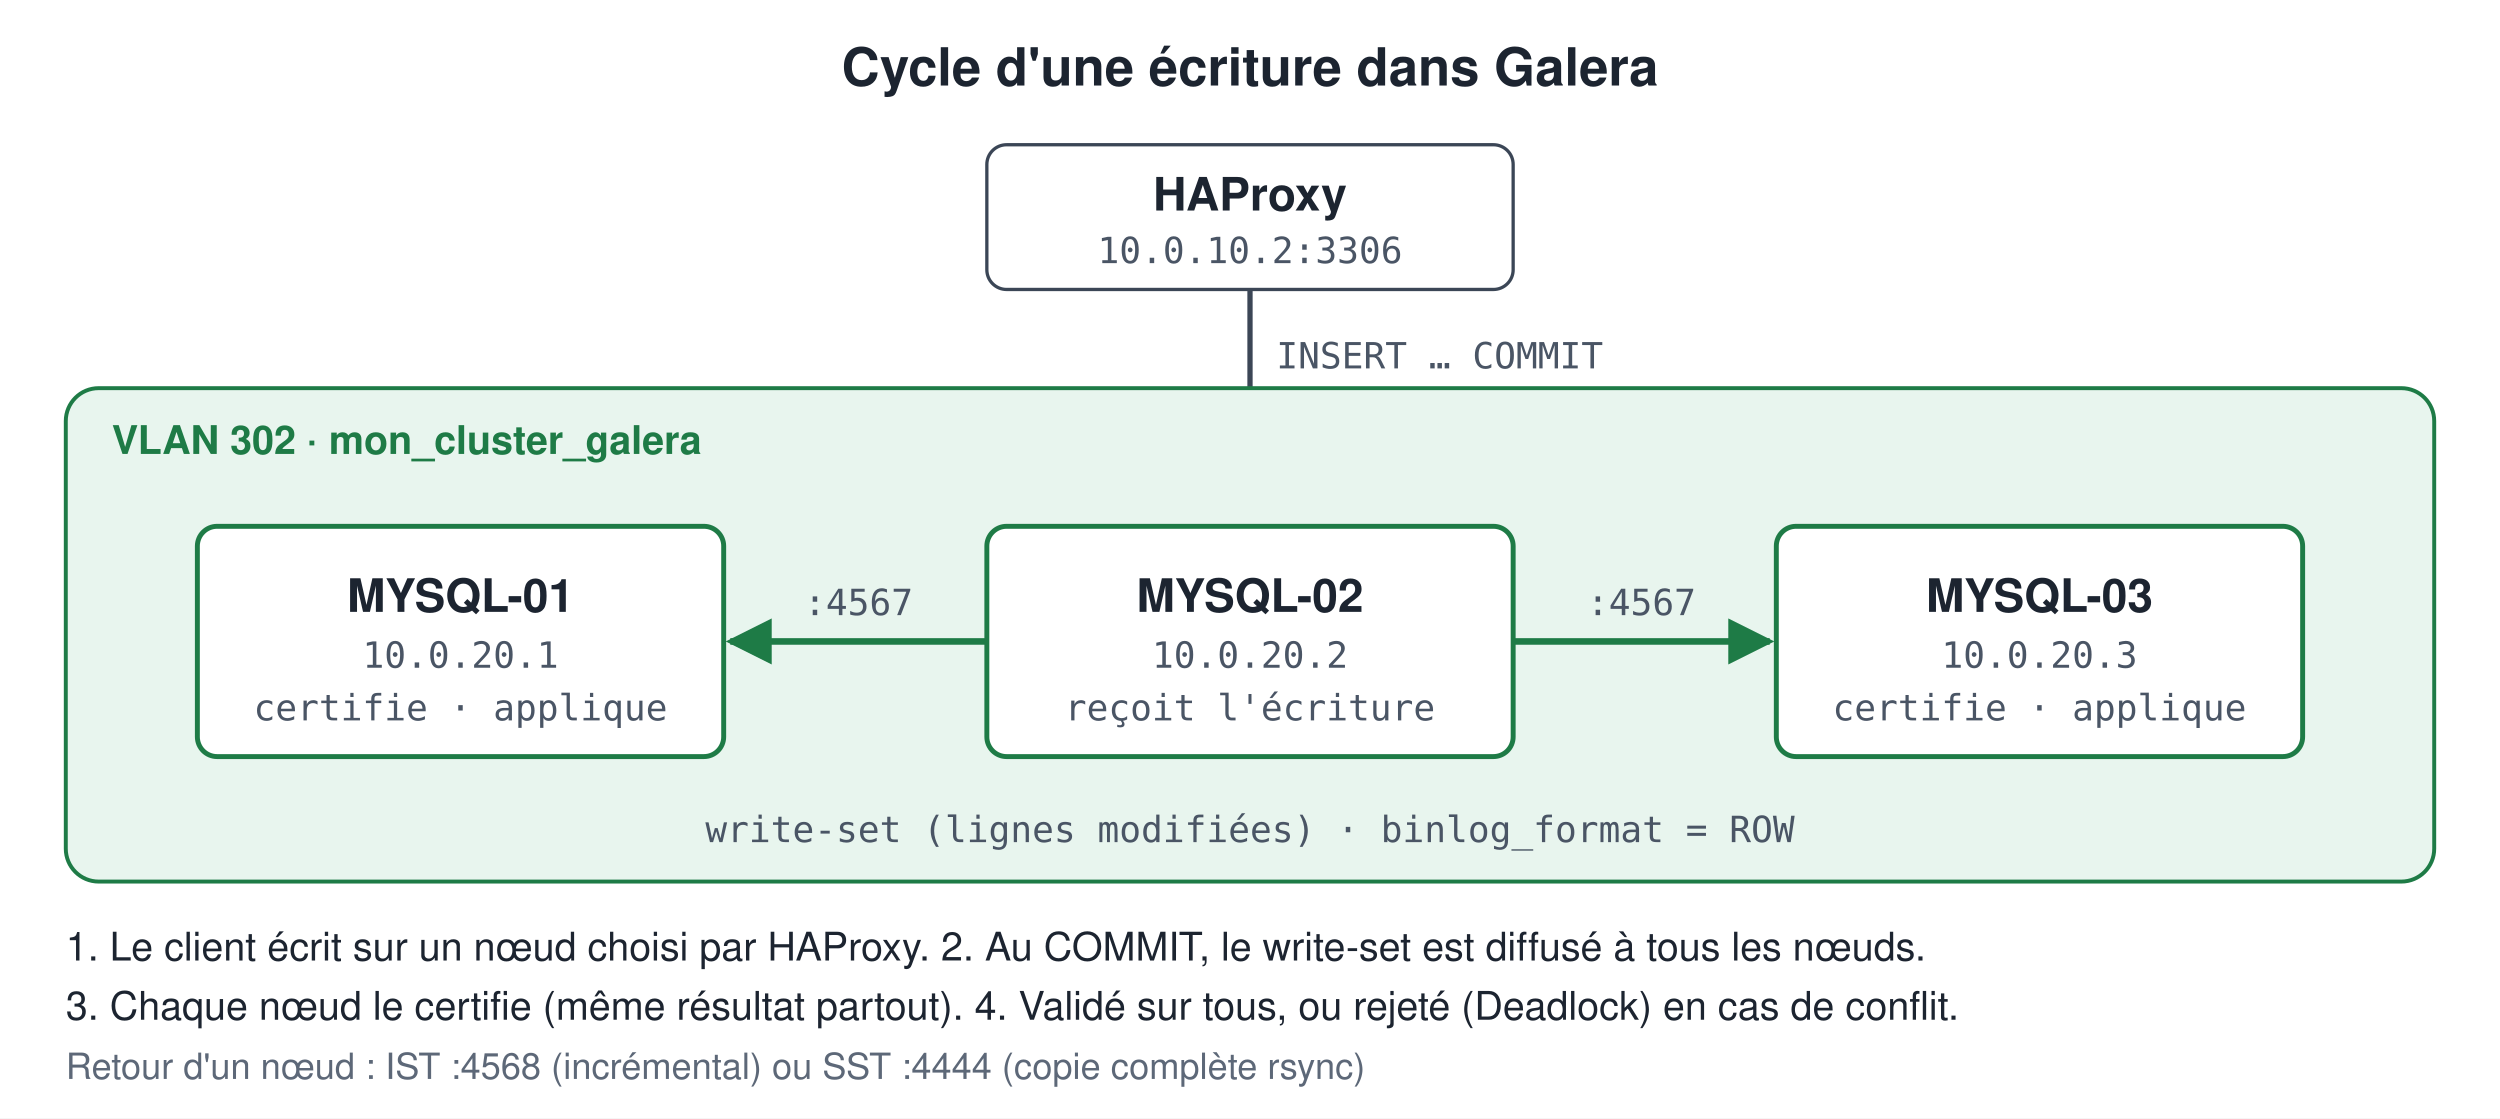
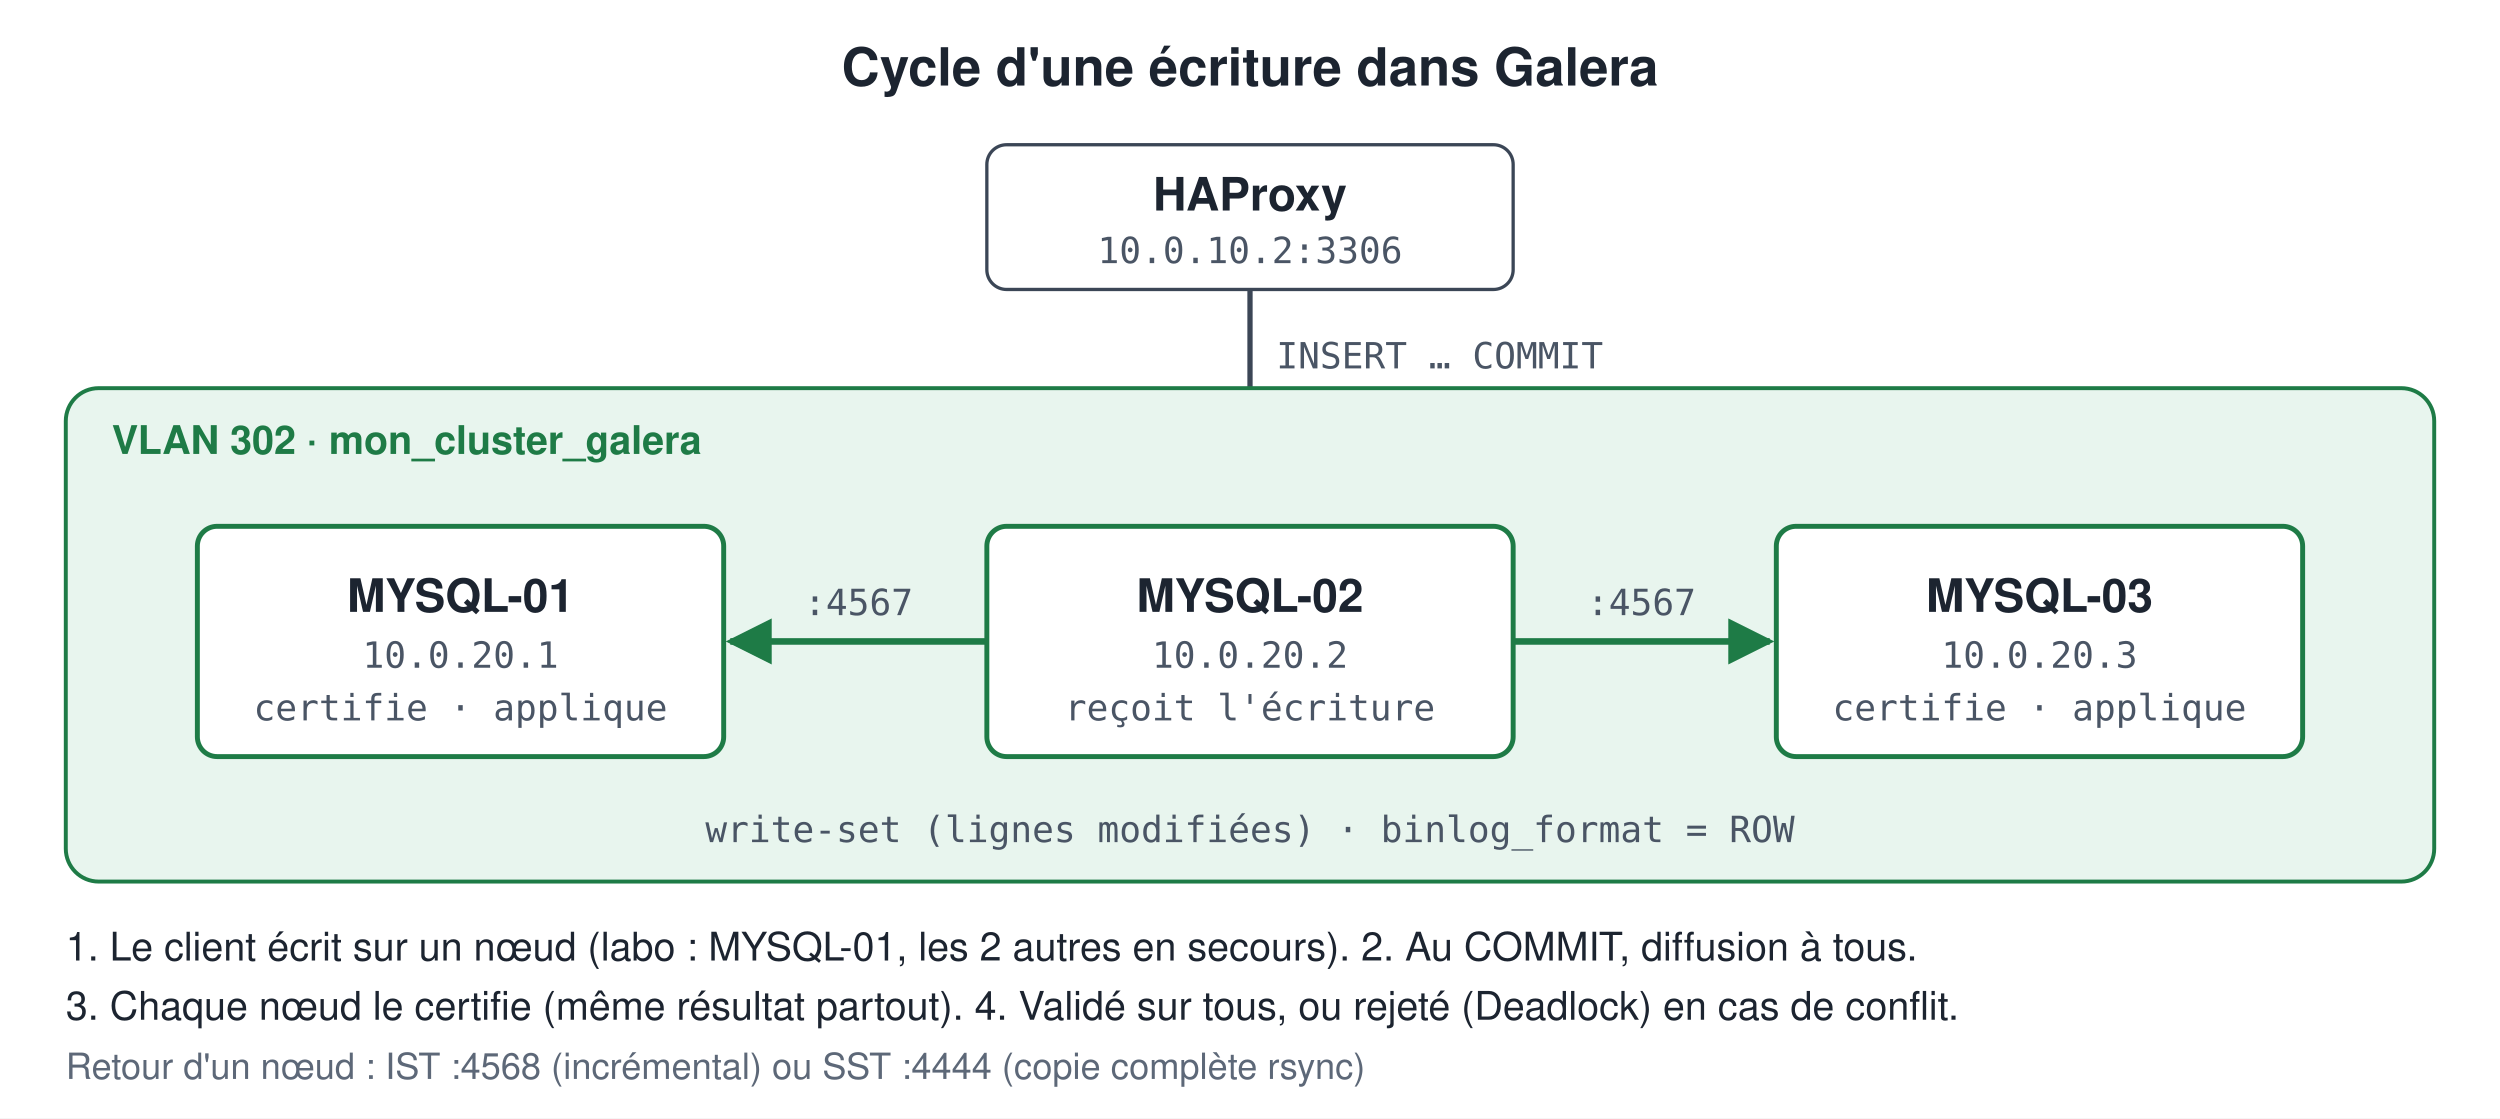
<svg xmlns="http://www.w3.org/2000/svg" viewBox="0 0 760 340" width="760" height="340" role="img" aria-labelledby="t d" font-family="Segoe UI, Helvetica, Arial, sans-serif">
  <defs>
    <marker id="a" viewBox="0 0 10 10" refX="9" refY="5" markerWidth="7" markerHeight="7" orient="auto">
      <path d="M0,0 L10,5 L0,10 z" fill="#1e7b46" />
    </marker>
    <marker id="k" viewBox="0 0 10 10" refX="9" refY="5" markerWidth="7" markerHeight="7" orient="auto">
      <path d="M0,0 L10,5 L0,10 z" fill="#3b4656" />
    </marker>
  </defs>
  <style>
    .b{fill:#fff;stroke:#1e7b46;stroke-width:1.5}
    .n{font-size:14px;font-weight:600;fill:#1c2430}
    .s{font-size:11px;fill:#4a5565;font-family:Consolas, Menlo, monospace}
    .t{font-size:12px;fill:#1c2430}
  </style>
  <rect width="760" height="340" fill="#ffffff" />
  <text x="380" y="26" text-anchor="middle" font-size="16" font-weight="700" fill="#1c2430">Cycle d'une écriture dans Galera</text>
  <rect x="300" y="44" width="160" height="44" rx="6" fill="#fff" stroke="#3b4656" />
  <text class="n" x="380" y="64" text-anchor="middle">HAProxy</text>
  <text class="s" x="380" y="80" text-anchor="middle">10.0.10.2:3306</text>
  <path d="M380,88 L380,128" stroke="#3b4656" stroke-width="1.6" marker-end="url(#k)" />
  <text class="s" x="388" y="112">INSERT … COMMIT</text>
  <rect x="20" y="118" width="720" height="150" rx="10" fill="#e8f5ee" stroke="#1e7b46" stroke-width="1.2" />
  <text x="34" y="138" font-size="12" font-weight="700" fill="#1e7b46">VLAN 302 · mon_cluster_galera</text>
  <rect class="b" x="60" y="160" width="160" height="70" rx="6" />
  <text class="n" x="140" y="186" text-anchor="middle">MYSQL-01</text>
  <text class="s" x="140" y="203" text-anchor="middle">10.0.20.1</text>
  <text class="s" x="140" y="219" text-anchor="middle">certifie · applique</text>
  <rect class="b" x="300" y="160" width="160" height="70" rx="6" stroke-width="2.5" />
  <text class="n" x="380" y="186" text-anchor="middle">MYSQL-02</text>
  <text class="s" x="380" y="203" text-anchor="middle">10.0.20.2</text>
  <text class="s" x="380" y="219" text-anchor="middle">reçoit l'écriture</text>
  <rect class="b" x="540" y="160" width="160" height="70" rx="6" />
  <text class="n" x="620" y="186" text-anchor="middle">MYSQL-03</text>
  <text class="s" x="620" y="203" text-anchor="middle">10.0.20.3</text>
  <text class="s" x="620" y="219" text-anchor="middle">certifie · applique</text>
  <path d="M300,195 L222,195" stroke="#1e7b46" stroke-width="2" marker-end="url(#a)" />
  <path d="M460,195 L538,195" stroke="#1e7b46" stroke-width="2" marker-end="url(#a)" />
  <text class="s" x="261" y="187" text-anchor="middle">:4567</text>
  <text class="s" x="499" y="187" text-anchor="middle">:4567</text>
  <text class="s" x="380" y="256" text-anchor="middle">write-set (lignes modifiées) · binlog_format = ROW</text>
  <g class="t">
-     <text x="20" y="292">1. Le client écrit sur un nœud choisi par HAProxy.   2. Au COMMIT, le write-set est diffusé à tous les nœuds.</text>
+     <text x="20" y="292">1. Le client écrit sur un nœud (labo : MYSQL-01, les 2 autres en secours).   2. Au COMMIT, diffusion à tous.</text>
    <text x="20" y="310">3. Chaque nœud le certifie (même résultat partout).   4. Validé sur tous, ou rejeté (Deadlock) en cas de conflit.</text>
    <text x="20" y="328" fill="#5d6878" font-size="11">Retour d'un nœud : IST :4568 (incrémental) ou SST :4444 (copie complète rsync)</text>
  </g>
</svg>
